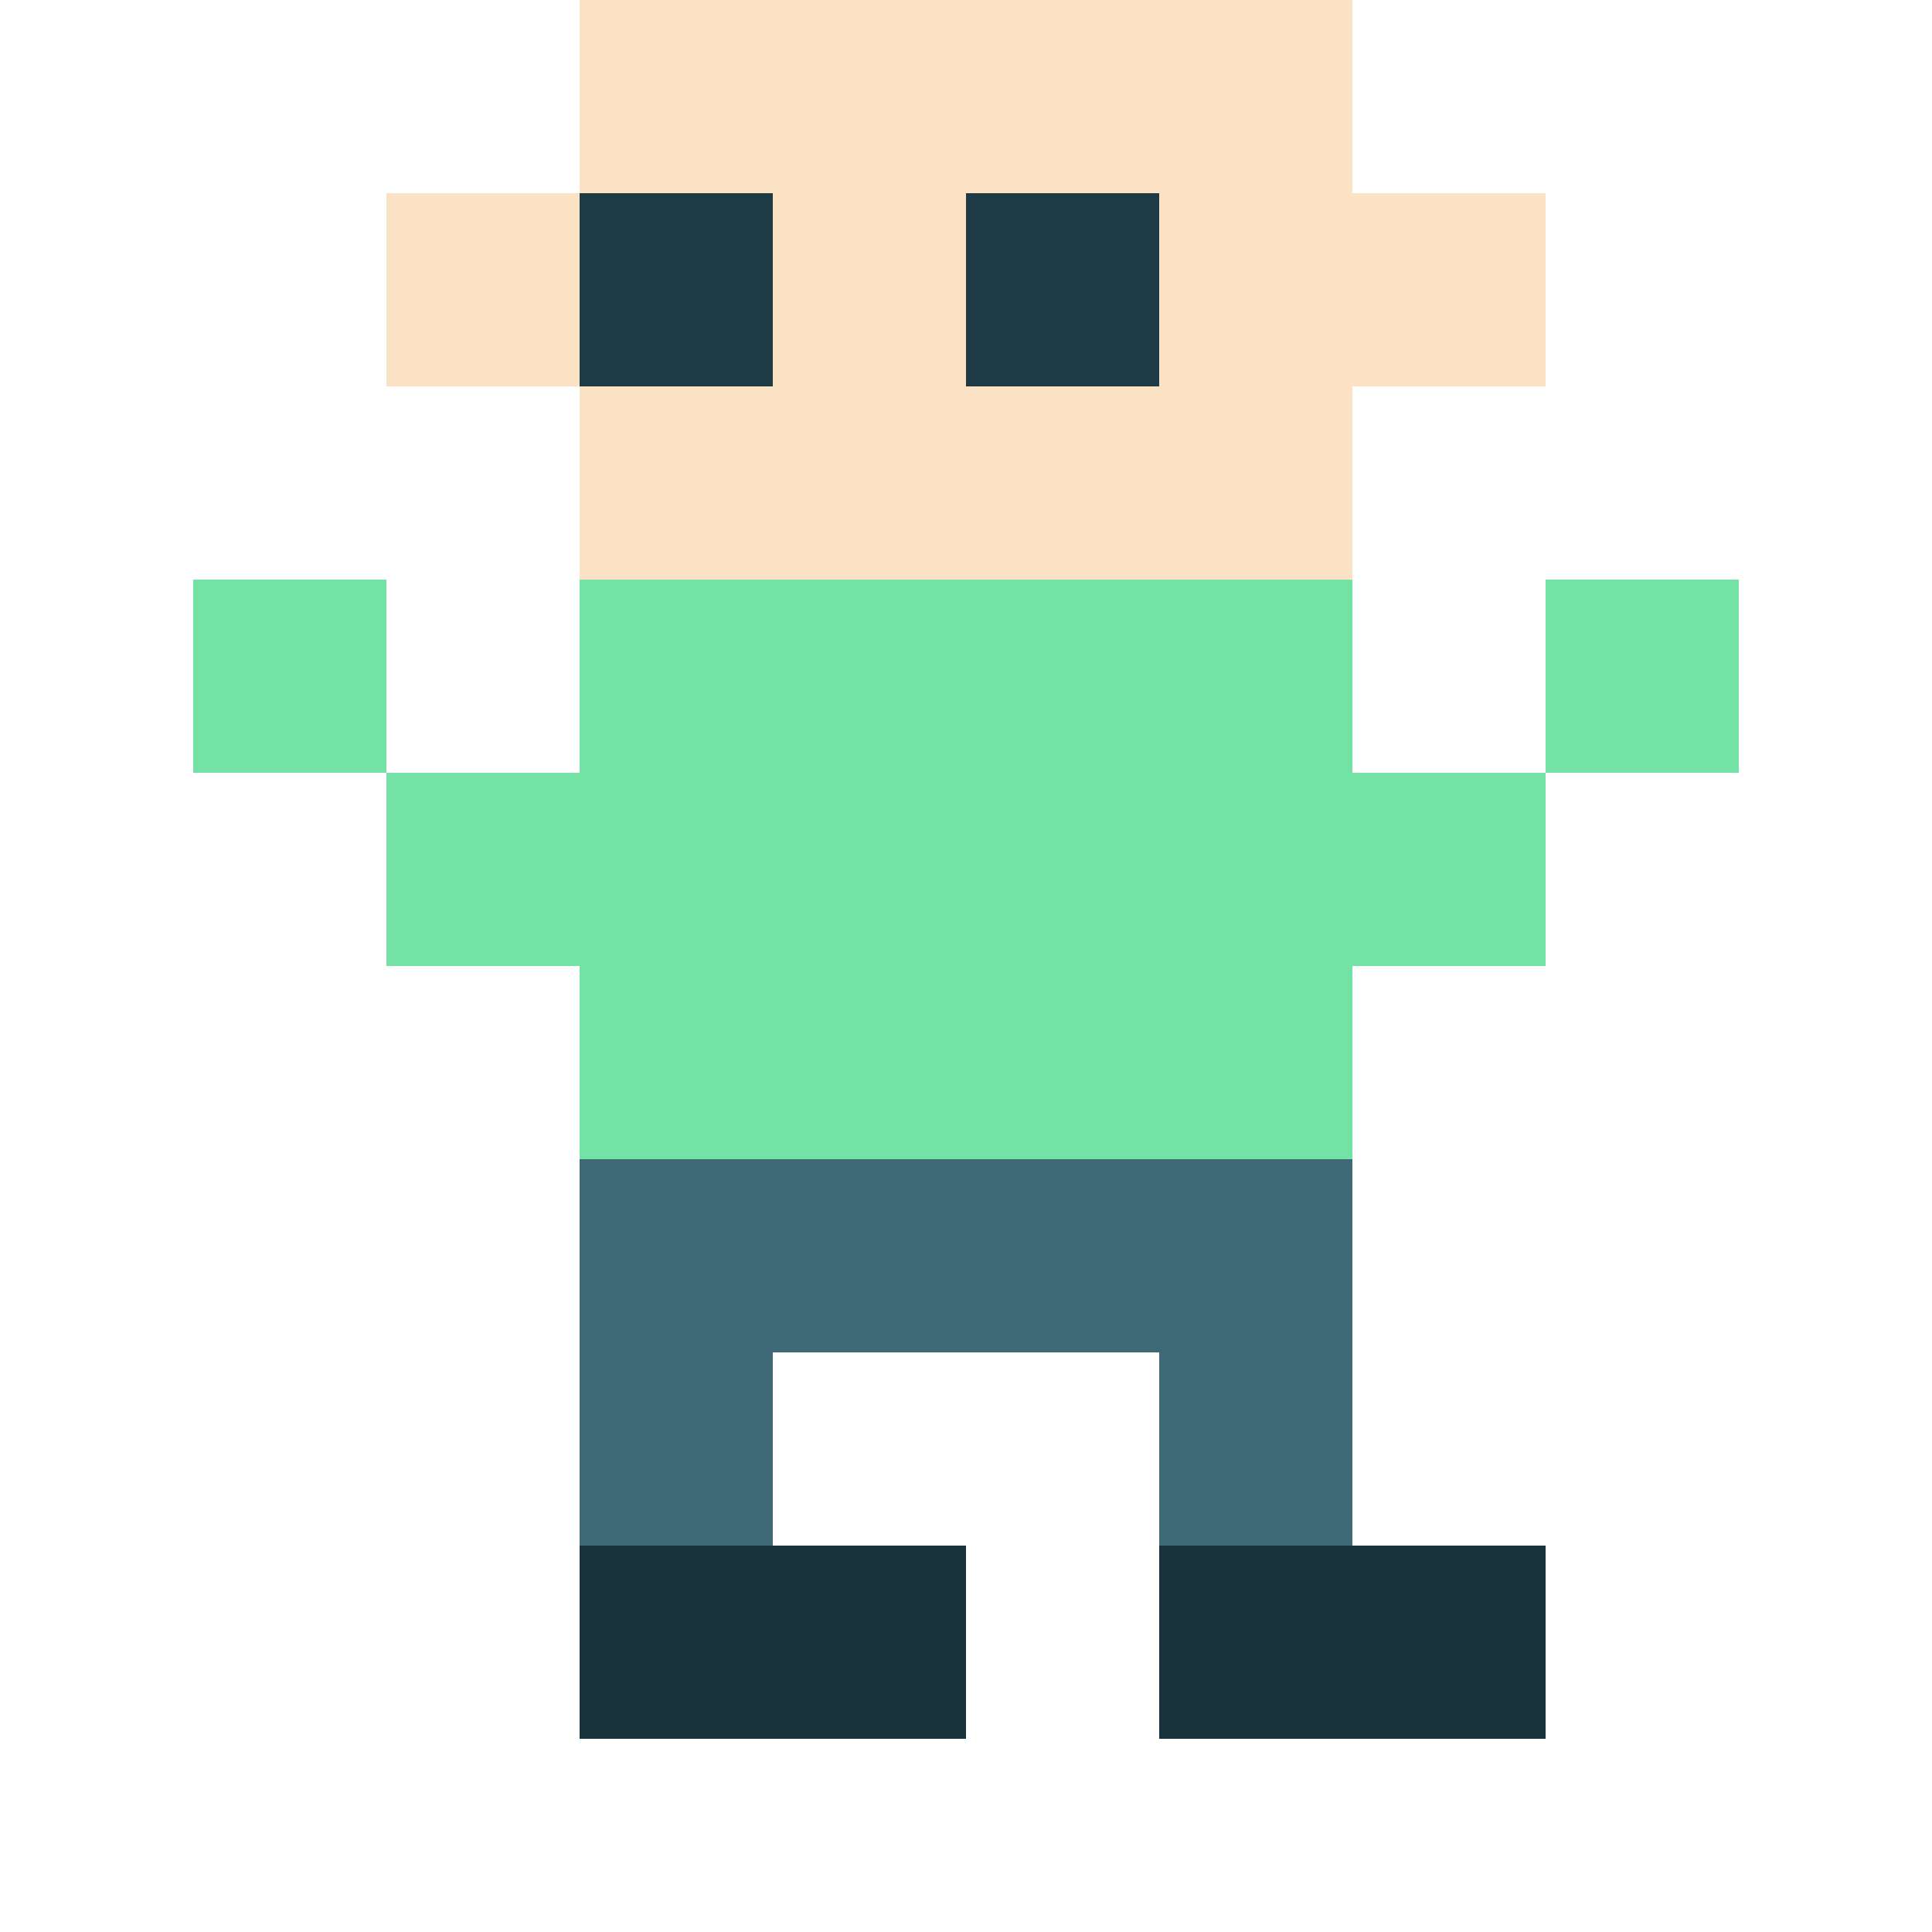
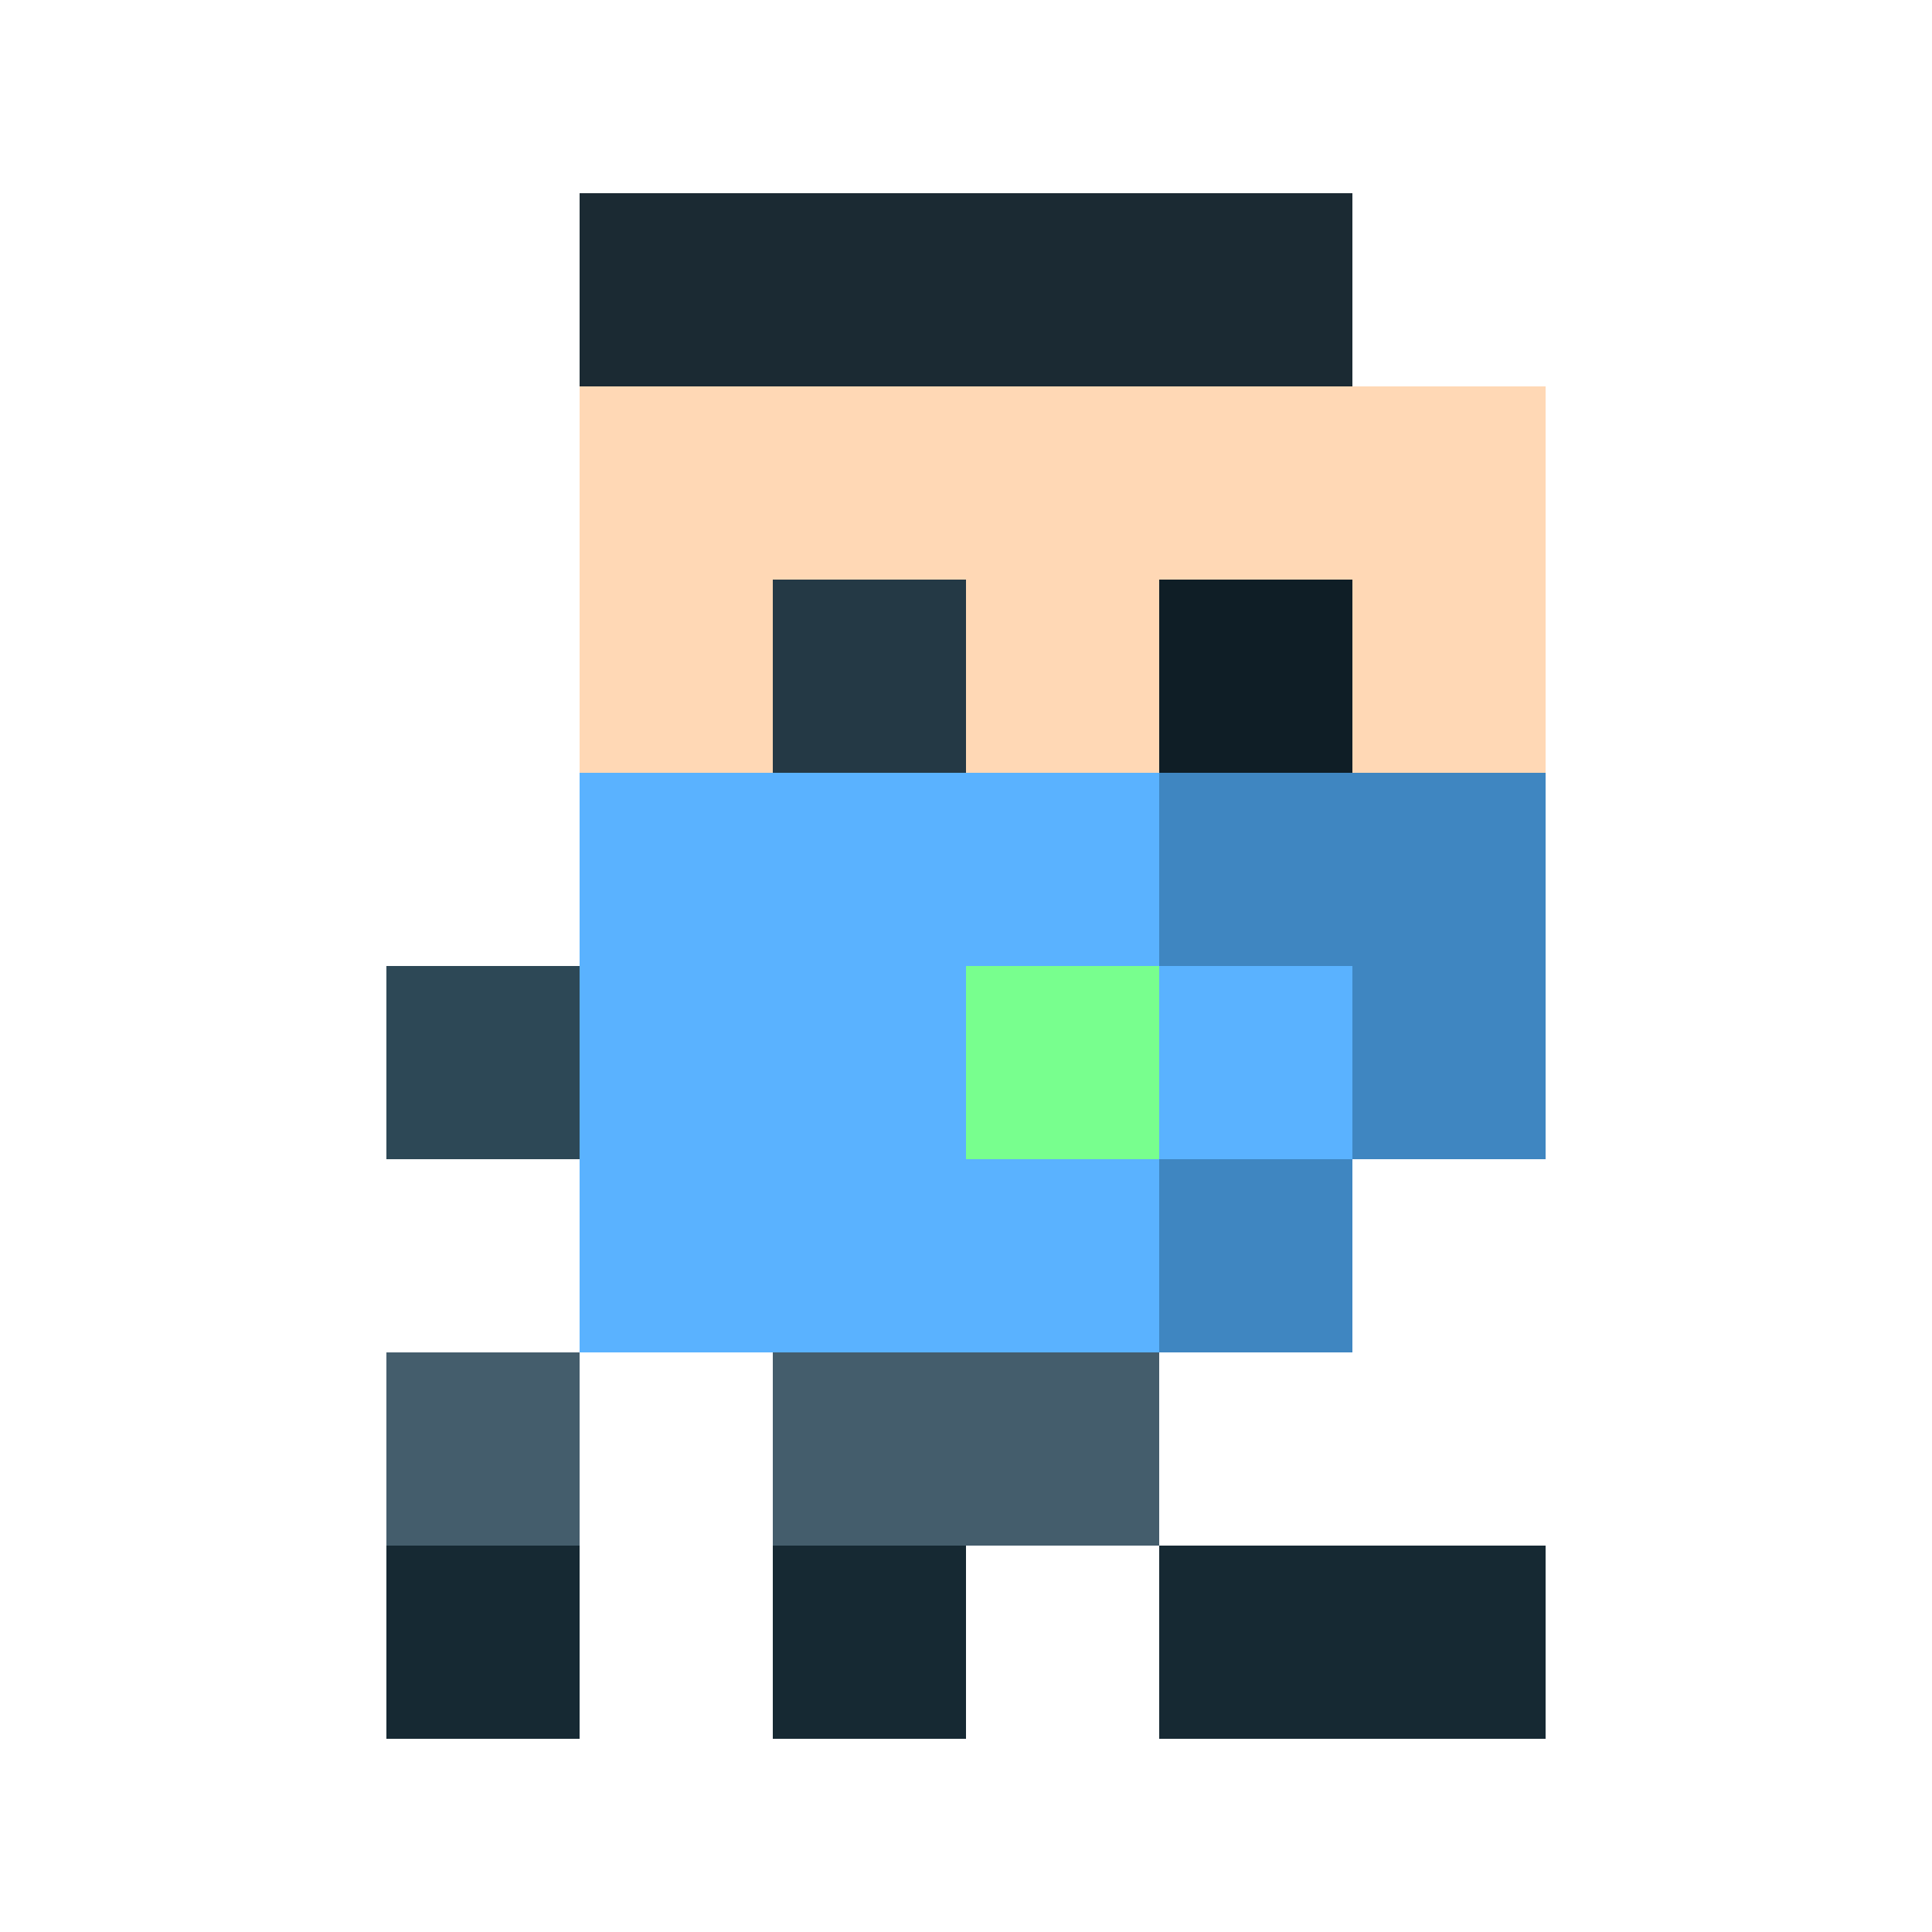
- <svg xmlns="http://www.w3.org/2000/svg" width="100%" height="100%" viewBox="0 0 40 40">
-   <rect x="12" y="0" width="4" height="4" fill="#fce2c4" />
-   <rect x="16" y="0" width="4" height="4" fill="#fce2c4" />
-   <rect x="20" y="0" width="4" height="4" fill="#fce2c4" />
-   <rect x="24" y="0" width="4" height="4" fill="#fce2c4" />
-   <rect x="8" y="4" width="4" height="4" fill="#fce2c4" />
-   <rect x="12" y="4" width="4" height="4" fill="#1e3a44" />
-   <rect x="16" y="4" width="4" height="4" fill="#fce2c4" />
-   <rect x="20" y="4" width="4" height="4" fill="#1e3a44" />
-   <rect x="24" y="4" width="4" height="4" fill="#fce2c4" />
-   <rect x="28" y="4" width="4" height="4" fill="#fce2c4" />
-   <rect x="12" y="8" width="4" height="4" fill="#fce2c4" />
-   <rect x="16" y="8" width="4" height="4" fill="#fce2c4" />
-   <rect x="20" y="8" width="4" height="4" fill="#fce2c4" />
-   <rect x="24" y="8" width="4" height="4" fill="#fce2c4" />
-   <rect x="4" y="12" width="4" height="4" fill="#74e1a5" />
-   <rect x="12" y="12" width="4" height="4" fill="#74e1a5" />
-   <rect x="16" y="12" width="4" height="4" fill="#74e1a5" />
-   <rect x="20" y="12" width="4" height="4" fill="#74e1a5" />
-   <rect x="24" y="12" width="4" height="4" fill="#74e1a5" />
-   <rect x="32" y="12" width="4" height="4" fill="#74e1a5" />
-   <rect x="8" y="16" width="4" height="4" fill="#74e1a5" />
-   <rect x="12" y="16" width="4" height="4" fill="#74e1a5" />
-   <rect x="16" y="16" width="4" height="4" fill="#74e1a5" />
-   <rect x="20" y="16" width="4" height="4" fill="#74e1a5" />
-   <rect x="24" y="16" width="4" height="4" fill="#74e1a5" />
-   <rect x="28" y="16" width="4" height="4" fill="#74e1a5" />
-   <rect x="12" y="20" width="4" height="4" fill="#74e1a5" />
-   <rect x="16" y="20" width="4" height="4" fill="#74e1a5" />
-   <rect x="20" y="20" width="4" height="4" fill="#74e1a5" />
-   <rect x="24" y="20" width="4" height="4" fill="#74e1a5" />
-   <rect x="12" y="24" width="4" height="4" fill="#406977" />
-   <rect x="16" y="24" width="4" height="4" fill="#406977" />
-   <rect x="20" y="24" width="4" height="4" fill="#406977" />
-   <rect x="24" y="24" width="4" height="4" fill="#406977" />
-   <rect x="12" y="28" width="4" height="4" fill="#406977" />
-   <rect x="24" y="28" width="4" height="4" fill="#406977" />
-   <rect x="12" y="32" width="4" height="4" fill="#17323b" />
-   <rect x="16" y="32" width="4" height="4" fill="#17323b" />
-   <rect x="24" y="32" width="4" height="4" fill="#17323b" />
-   <rect x="28" y="32" width="4" height="4" fill="#17323b" />
+ <svg xmlns="http://www.w3.org/2000/svg" viewBox="0 0 40 40" width="100%" height="100%" shape-rendering="crispEdges" preserveAspectRatio="xMidYMid meet">
+   <rect x="12" y="4" width="4" height="4" fill="#1b2a33" />
+   <rect x="16" y="4" width="4" height="4" fill="#1b2a33" />
+   <rect x="20" y="4" width="4" height="4" fill="#1b2a33" />
+   <rect x="24" y="4" width="4" height="4" fill="#1b2a33" />
+   <rect x="12" y="8" width="4" height="4" fill="#ffd8b5" />
+   <rect x="16" y="8" width="4" height="4" fill="#ffd8b5" />
+   <rect x="20" y="8" width="4" height="4" fill="#ffd8b5" />
+   <rect x="24" y="8" width="4" height="4" fill="#ffd8b5" />
+   <rect x="28" y="8" width="4" height="4" fill="#ffd8b5" />
+   <rect x="12" y="12" width="4" height="4" fill="#ffd8b5" />
+   <rect x="16" y="12" width="4" height="4" fill="#243945" />
+   <rect x="20" y="12" width="4" height="4" fill="#ffd8b5" />
+   <rect x="24" y="12" width="4" height="4" fill="#0f1e26" />
+   <rect x="28" y="12" width="4" height="4" fill="#ffd8b5" />
+   <rect x="12" y="16" width="4" height="4" fill="#5ab2ff" />
+   <rect x="16" y="16" width="4" height="4" fill="#5ab2ff" />
+   <rect x="20" y="16" width="4" height="4" fill="#5ab2ff" />
+   <rect x="24" y="16" width="4" height="4" fill="#3f86c1" />
+   <rect x="8" y="20" width="4" height="4" fill="#2d4856" />
+   <rect x="12" y="20" width="4" height="4" fill="#5ab2ff" />
+   <rect x="16" y="20" width="4" height="4" fill="#5ab2ff" />
+   <rect x="20" y="20" width="4" height="4" fill="#78ff8e" />
+   <rect x="24" y="20" width="4" height="4" fill="#5ab2ff" />
+   <rect x="28" y="16" width="4" height="4" fill="#3f86c1" />
+   <rect x="28" y="20" width="4" height="4" fill="#3f86c1" />
+   <rect x="12" y="24" width="4" height="4" fill="#5ab2ff" />
+   <rect x="16" y="24" width="4" height="4" fill="#5ab2ff" />
+   <rect x="20" y="24" width="4" height="4" fill="#5ab2ff" />
+   <rect x="24" y="24" width="4" height="4" fill="#3f86c1" />
+   <rect x="8" y="28" width="4" height="4" fill="#445d6c" />
+   <rect x="16" y="28" width="4" height="4" fill="#445d6c" />
+   <rect x="20" y="28" width="4" height="4" fill="#445d6c" />
+   <rect x="8" y="32" width="4" height="4" fill="#162933" />
+   <rect x="16" y="32" width="4" height="4" fill="#162933" />
+   <rect x="24" y="32" width="4" height="4" fill="#162933" />
+   <rect x="28" y="32" width="4" height="4" fill="#162933" />
</svg>
